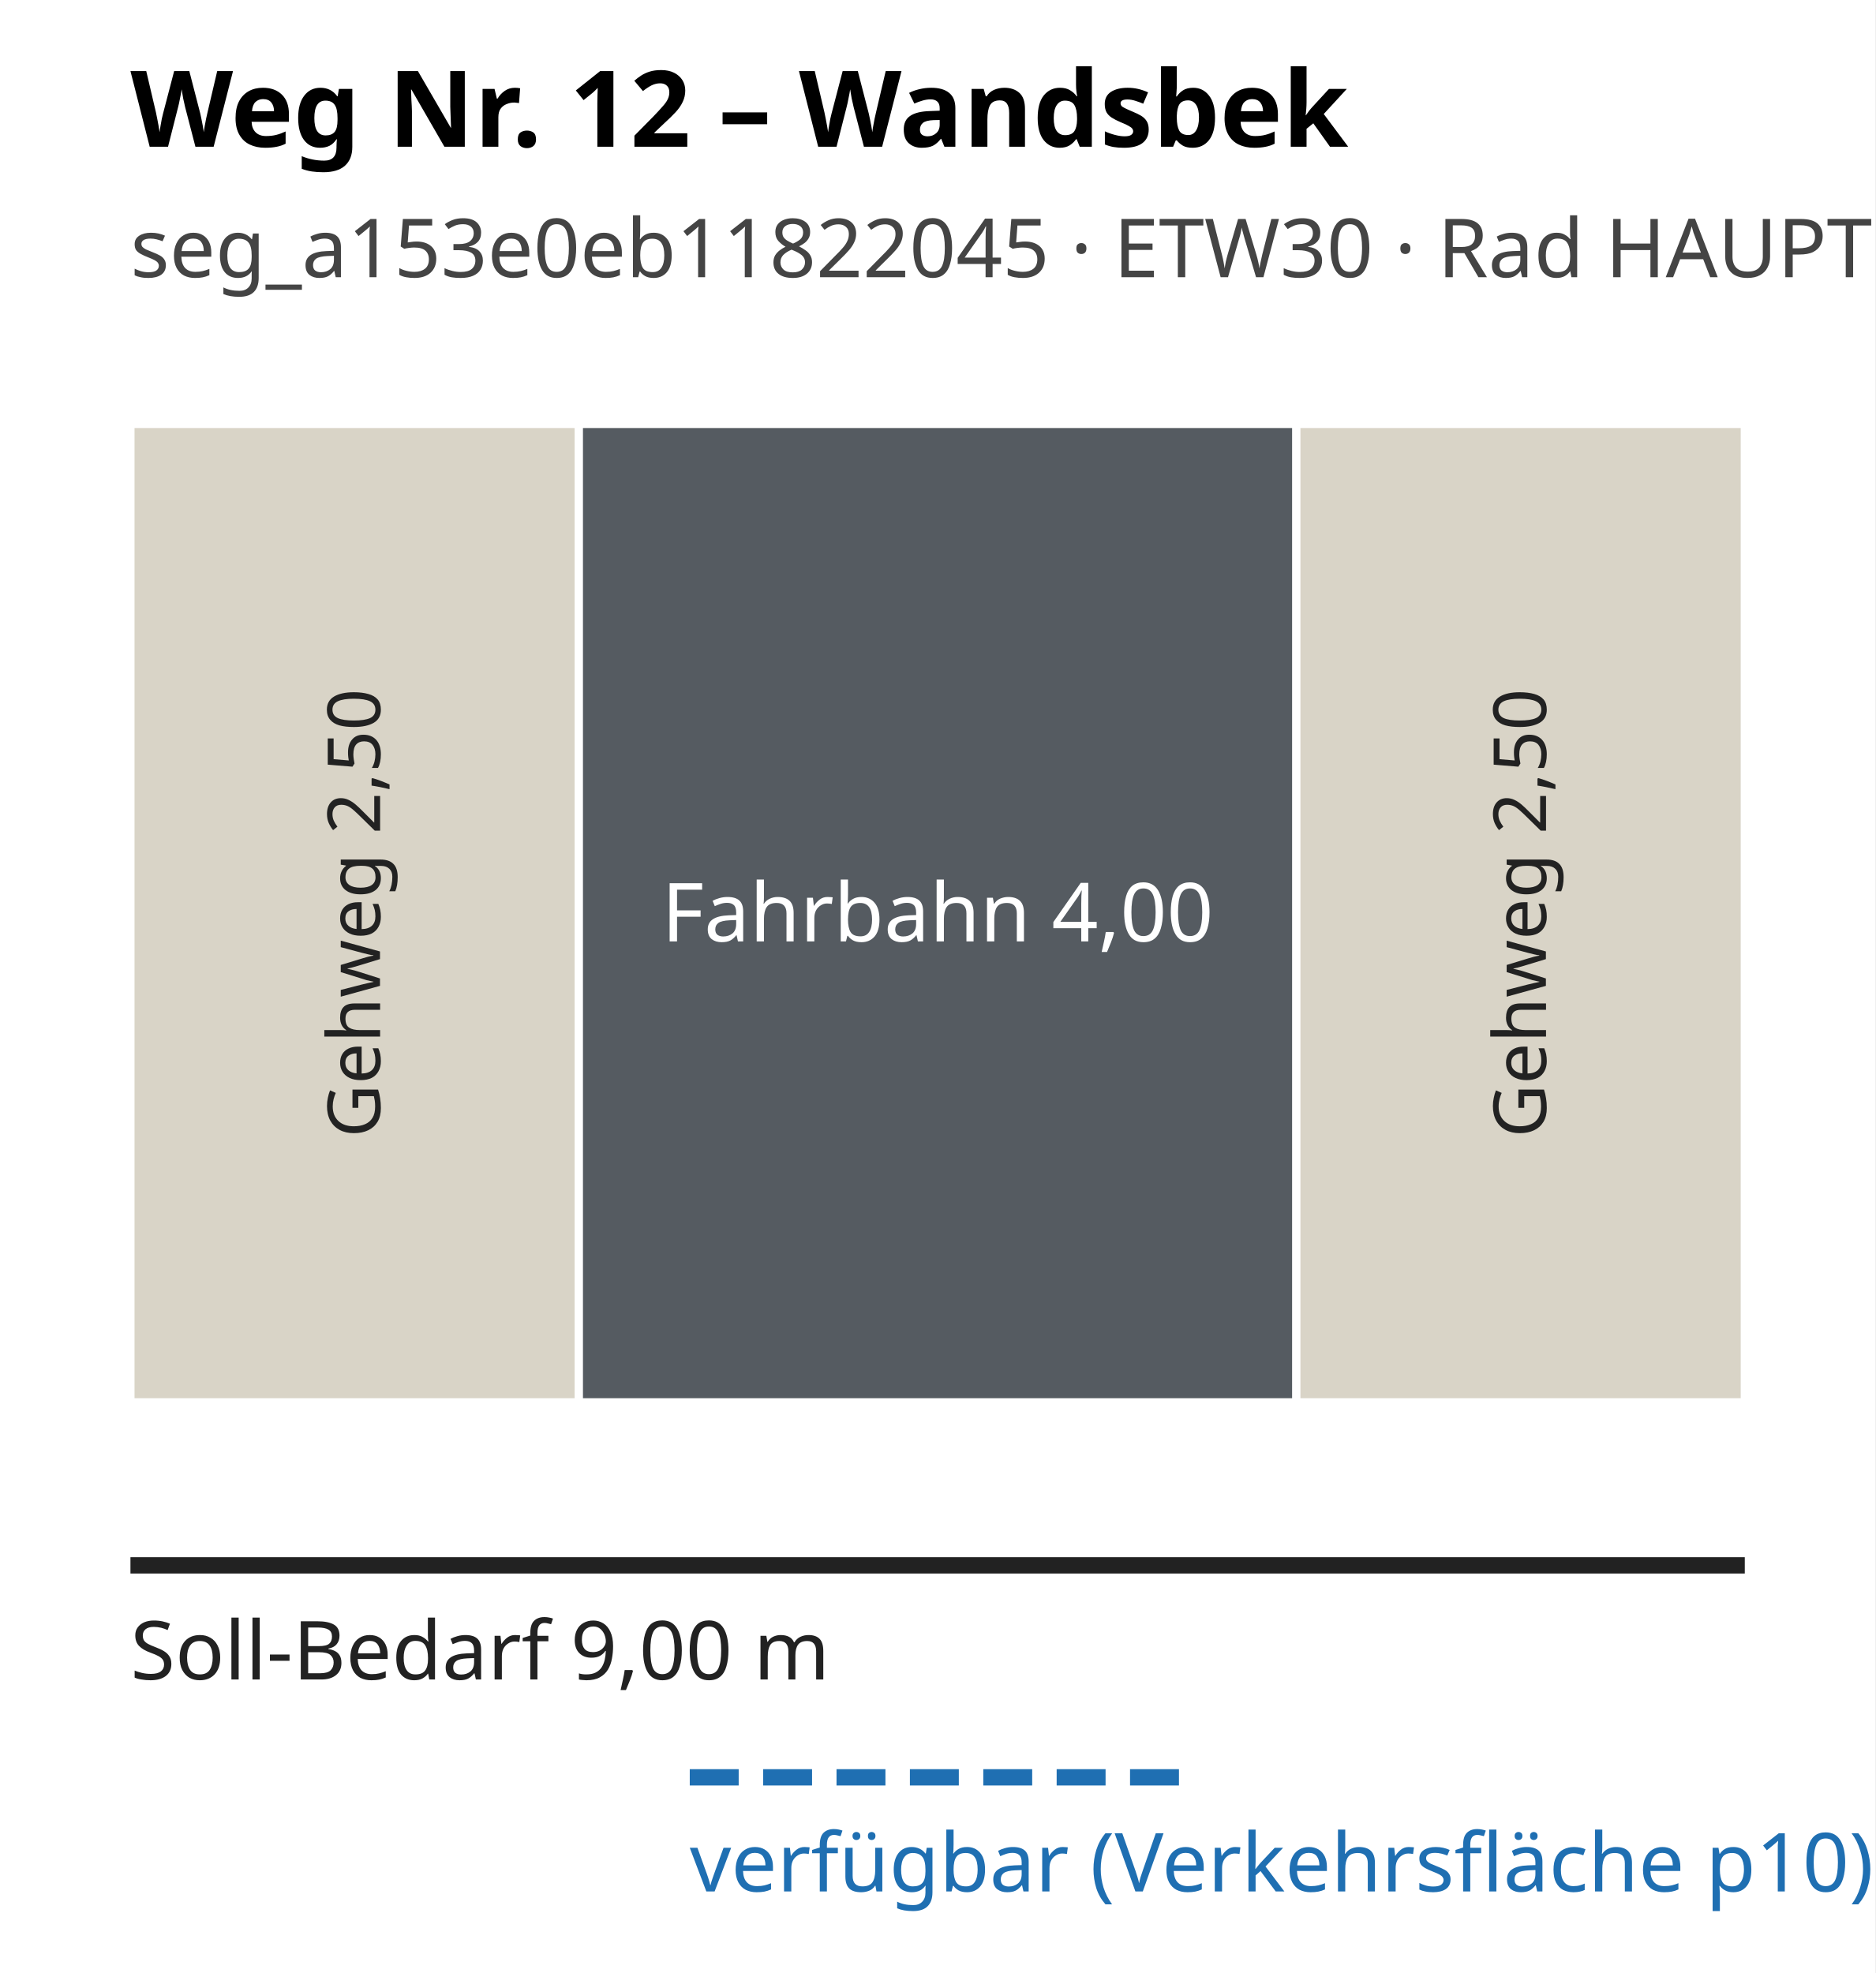
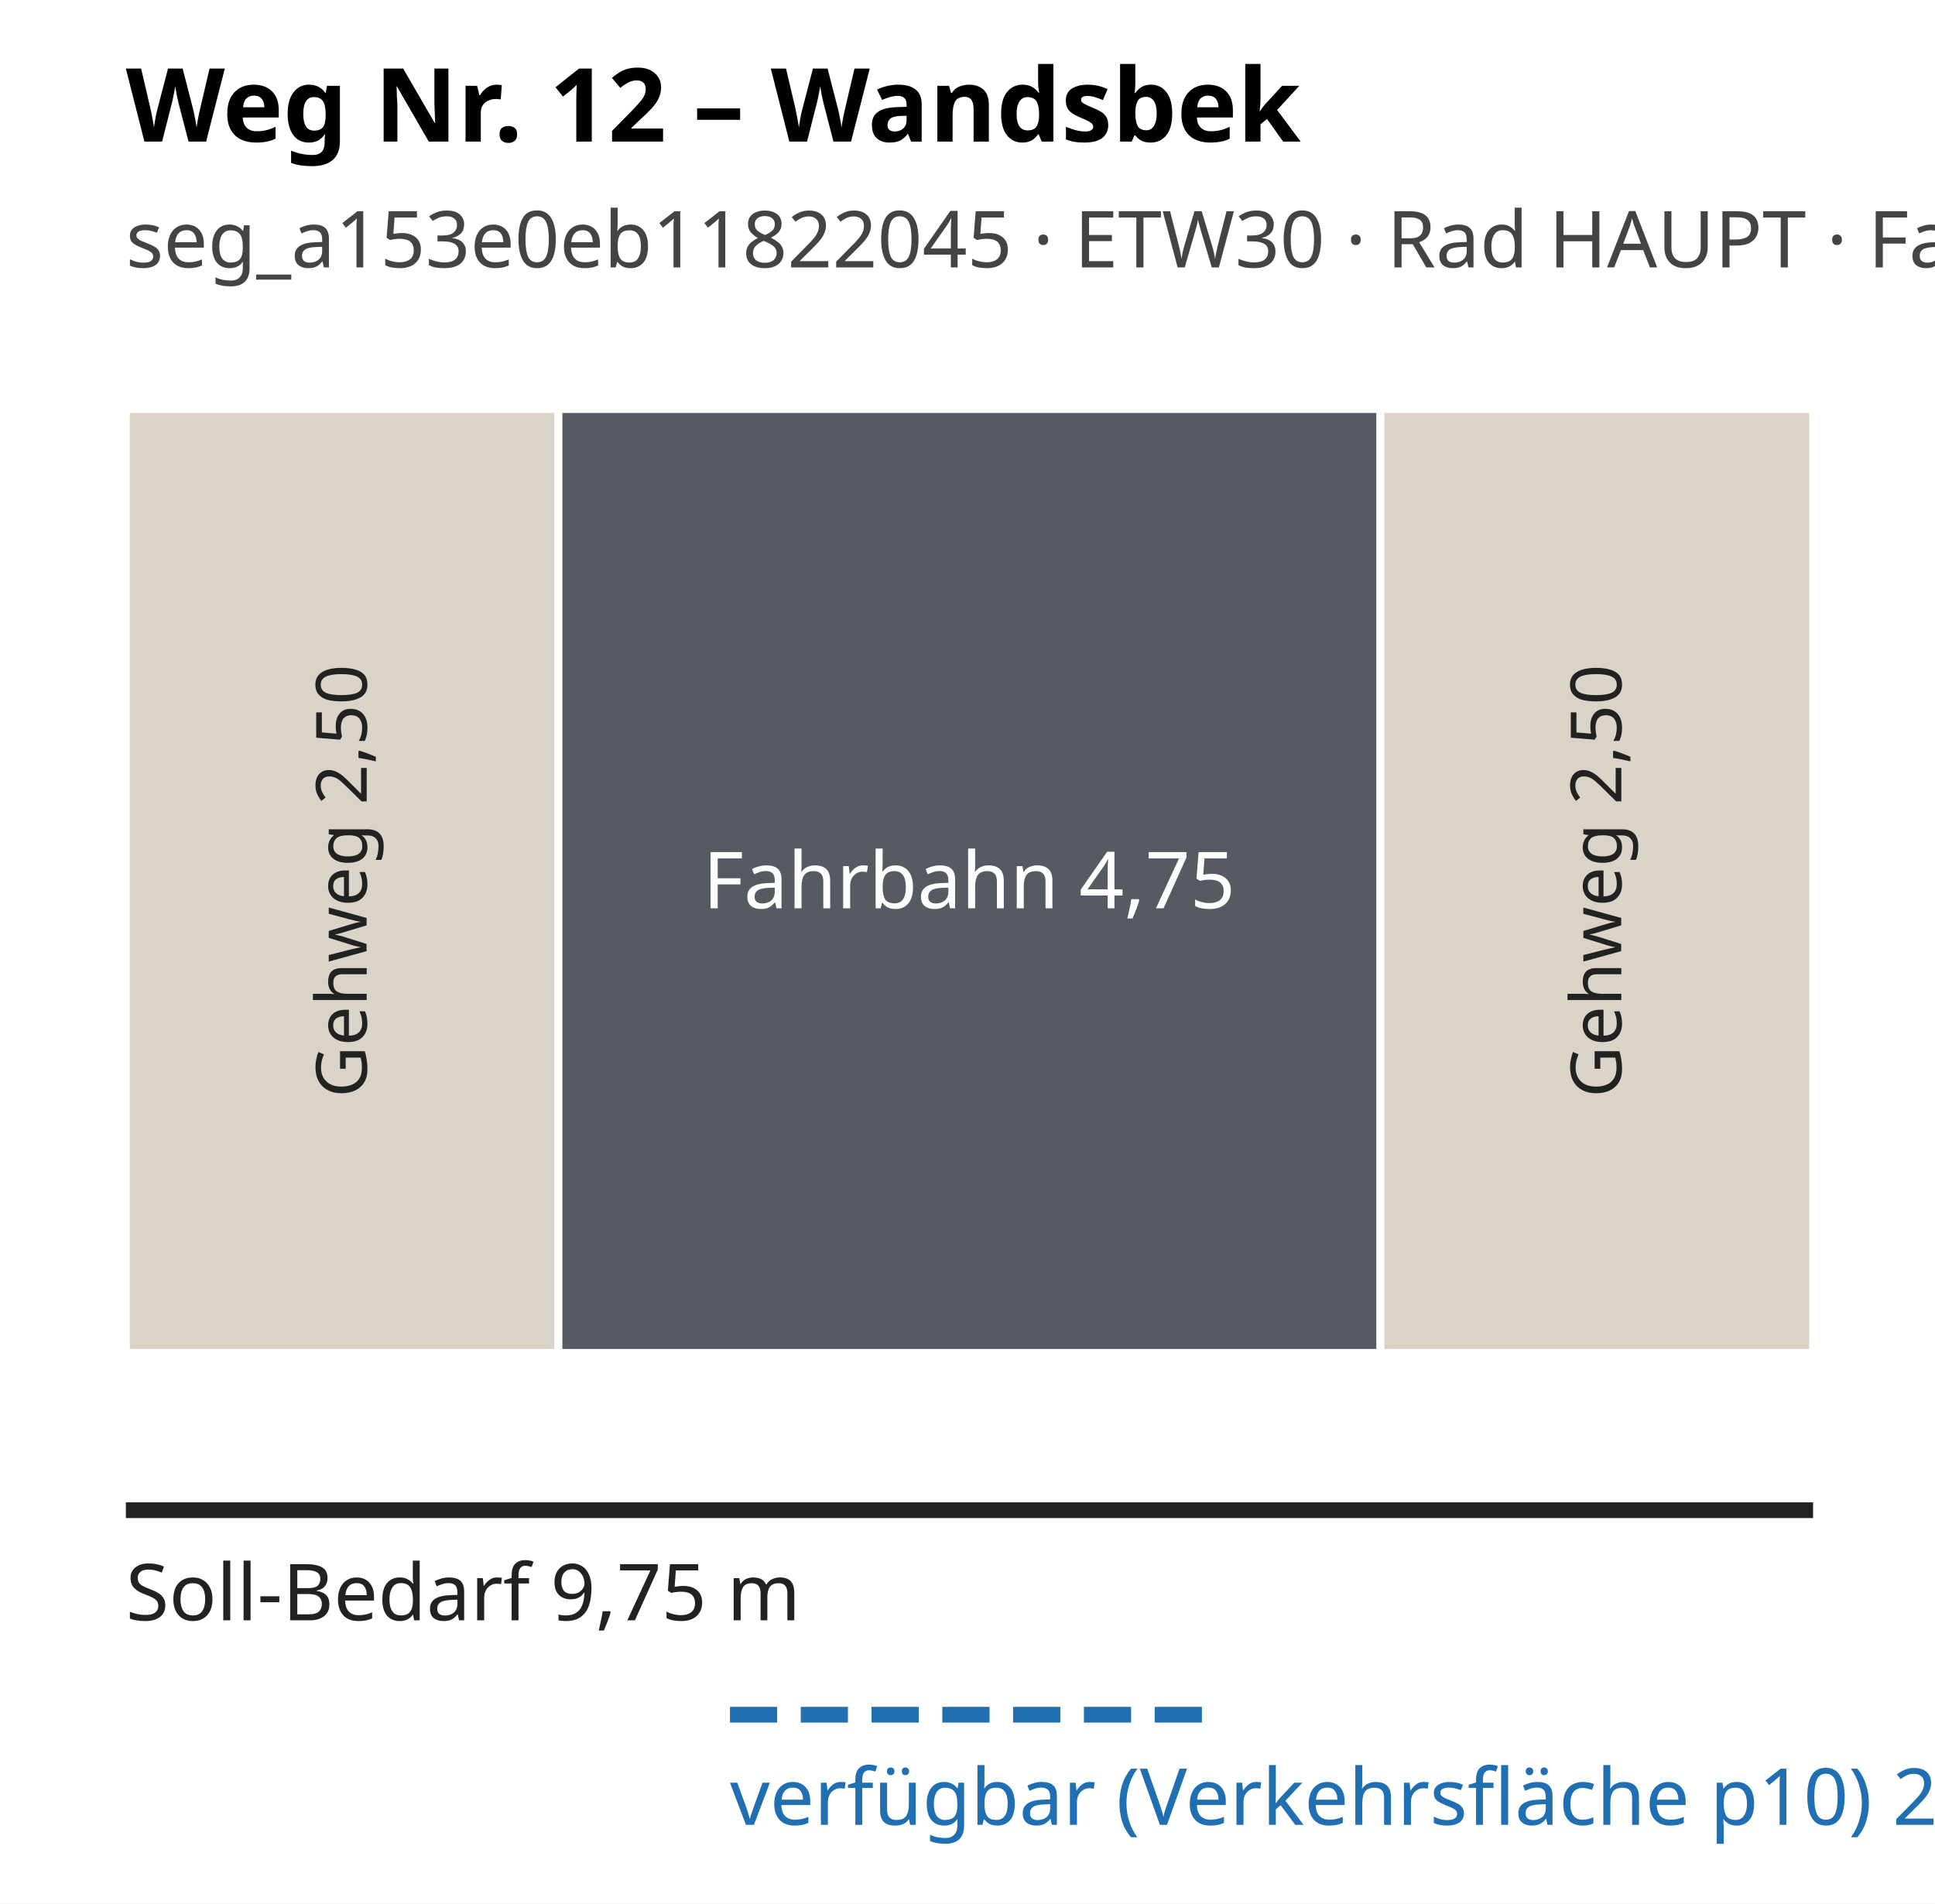
- <svg xmlns="http://www.w3.org/2000/svg" width="230" height="242" viewBox="0 0 230 242" font-family="sans-serif" font-size="10">
-   <rect x="0" y="0" width="230" height="242" fill="#ffffff" />
+ <svg xmlns="http://www.w3.org/2000/svg" width="246" height="242" viewBox="0 0 246 242" font-family="sans-serif" font-size="10">
+   <rect x="0" y="0" width="246" height="242" fill="#ffffff" />
  <text x="16.0" y="18" font-size="13" font-weight="bold">Weg Nr. 12 – Wandsbek</text>
  <text x="16.0" y="34" fill="#444">seg_a153e0eb11822045 · ETW30 · Rad HAUPT · Fahrradstraße · passt nicht · Abbau D4|D6</text>
  <rect x="16.0" y="52.0" width="55.0" height="120.0" fill="#d9d4c7" stroke="#ffffff" stroke-width="1" data-element="sidewalk" data-width-m="2.50" />
  <text transform="translate(43.5,112.0) rotate(-90)" text-anchor="middle" dominant-baseline="middle" fill="#222" font-size="9">Gehweg 2,50</text>
-   <rect x="71.0" y="52.0" width="88.0" height="120.0" fill="#555b61" stroke="#ffffff" stroke-width="1" data-element="carriageway" data-width-m="4.00" />
-   <text x="115.0" y="112.0" text-anchor="middle" dominant-baseline="middle" fill="#ffffff">Fahrbahn 4,00</text>
-   <rect x="159.0" y="52.0" width="55.0" height="120.0" fill="#d9d4c7" stroke="#ffffff" stroke-width="1" data-element="sidewalk" data-width-m="2.50" />
-   <text transform="translate(186.5,112.0) rotate(-90)" text-anchor="middle" dominant-baseline="middle" fill="#222" font-size="9">Gehweg 2,50</text>
-   <text x="16.0" y="206.0" fill="#222">Soll-Bedarf 9,00 m</text>
-   <line x1="16.0" y1="192.0" x2="214.0" y2="192.0" stroke="#222" stroke-width="2" />
-   <line x1="84.6" y1="218.0" x2="145.4" y2="218.0" stroke="#1f6fb2" stroke-width="2" stroke-dasharray="6 3" />
-   <text x="84.6" y="232.0" fill="#1f6fb2">verfügbar (Verkehrsfläche p10) 2,77 m</text>
+   <rect x="71.0" y="52.0" width="104.5" height="120.0" fill="#555b61" stroke="#ffffff" stroke-width="1" data-element="carriageway" data-width-m="4.75" />
+   <text x="123.2" y="112.0" text-anchor="middle" dominant-baseline="middle" fill="#ffffff">Fahrbahn 4,75</text>
+   <rect x="175.5" y="52.0" width="55.0" height="120.0" fill="#d9d4c7" stroke="#ffffff" stroke-width="1" data-element="sidewalk" data-width-m="2.50" />
+   <text transform="translate(203.0,112.0) rotate(-90)" text-anchor="middle" dominant-baseline="middle" fill="#222" font-size="9">Gehweg 2,50</text>
+   <text x="16.0" y="206.0" fill="#222">Soll-Bedarf 9,75 m</text>
+   <line x1="16.0" y1="192.0" x2="230.5" y2="192.0" stroke="#222" stroke-width="2" />
+   <line x1="92.8" y1="218.0" x2="153.7" y2="218.0" stroke="#1f6fb2" stroke-width="2" stroke-dasharray="6 3" />
+   <text x="92.8" y="232.0" fill="#1f6fb2">verfügbar (Verkehrsfläche p10) 2,77 m</text>
</svg>
